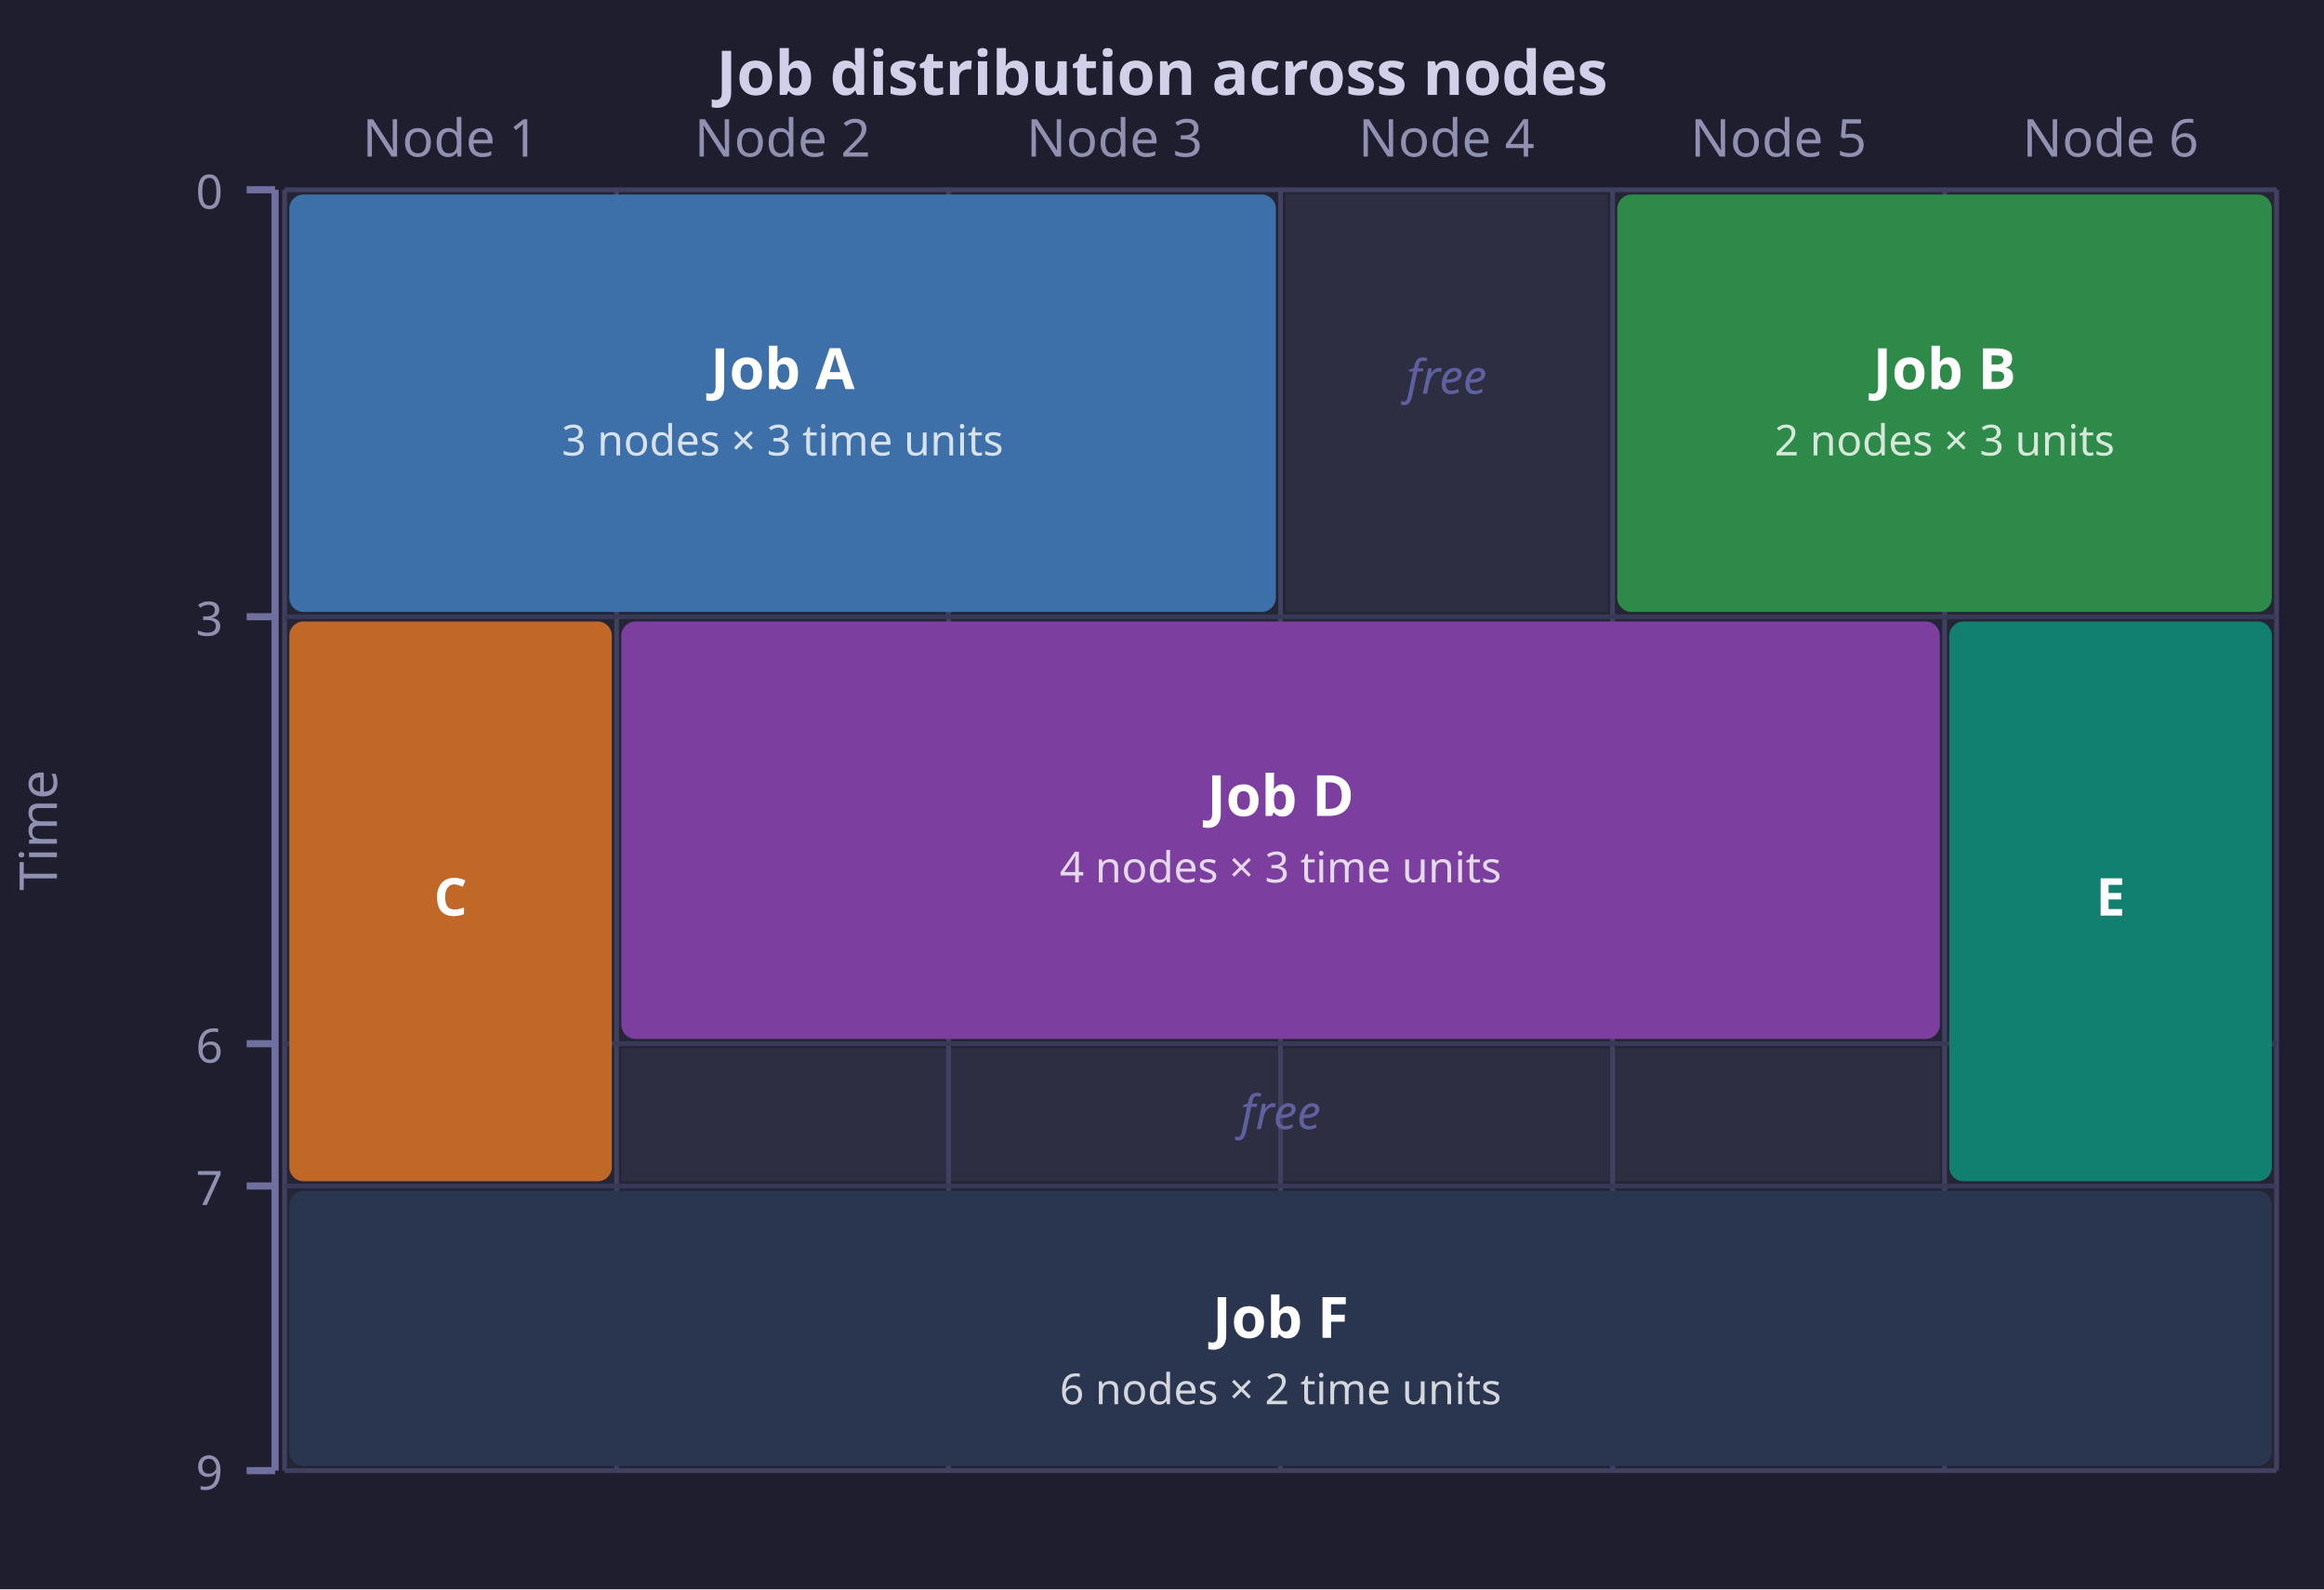
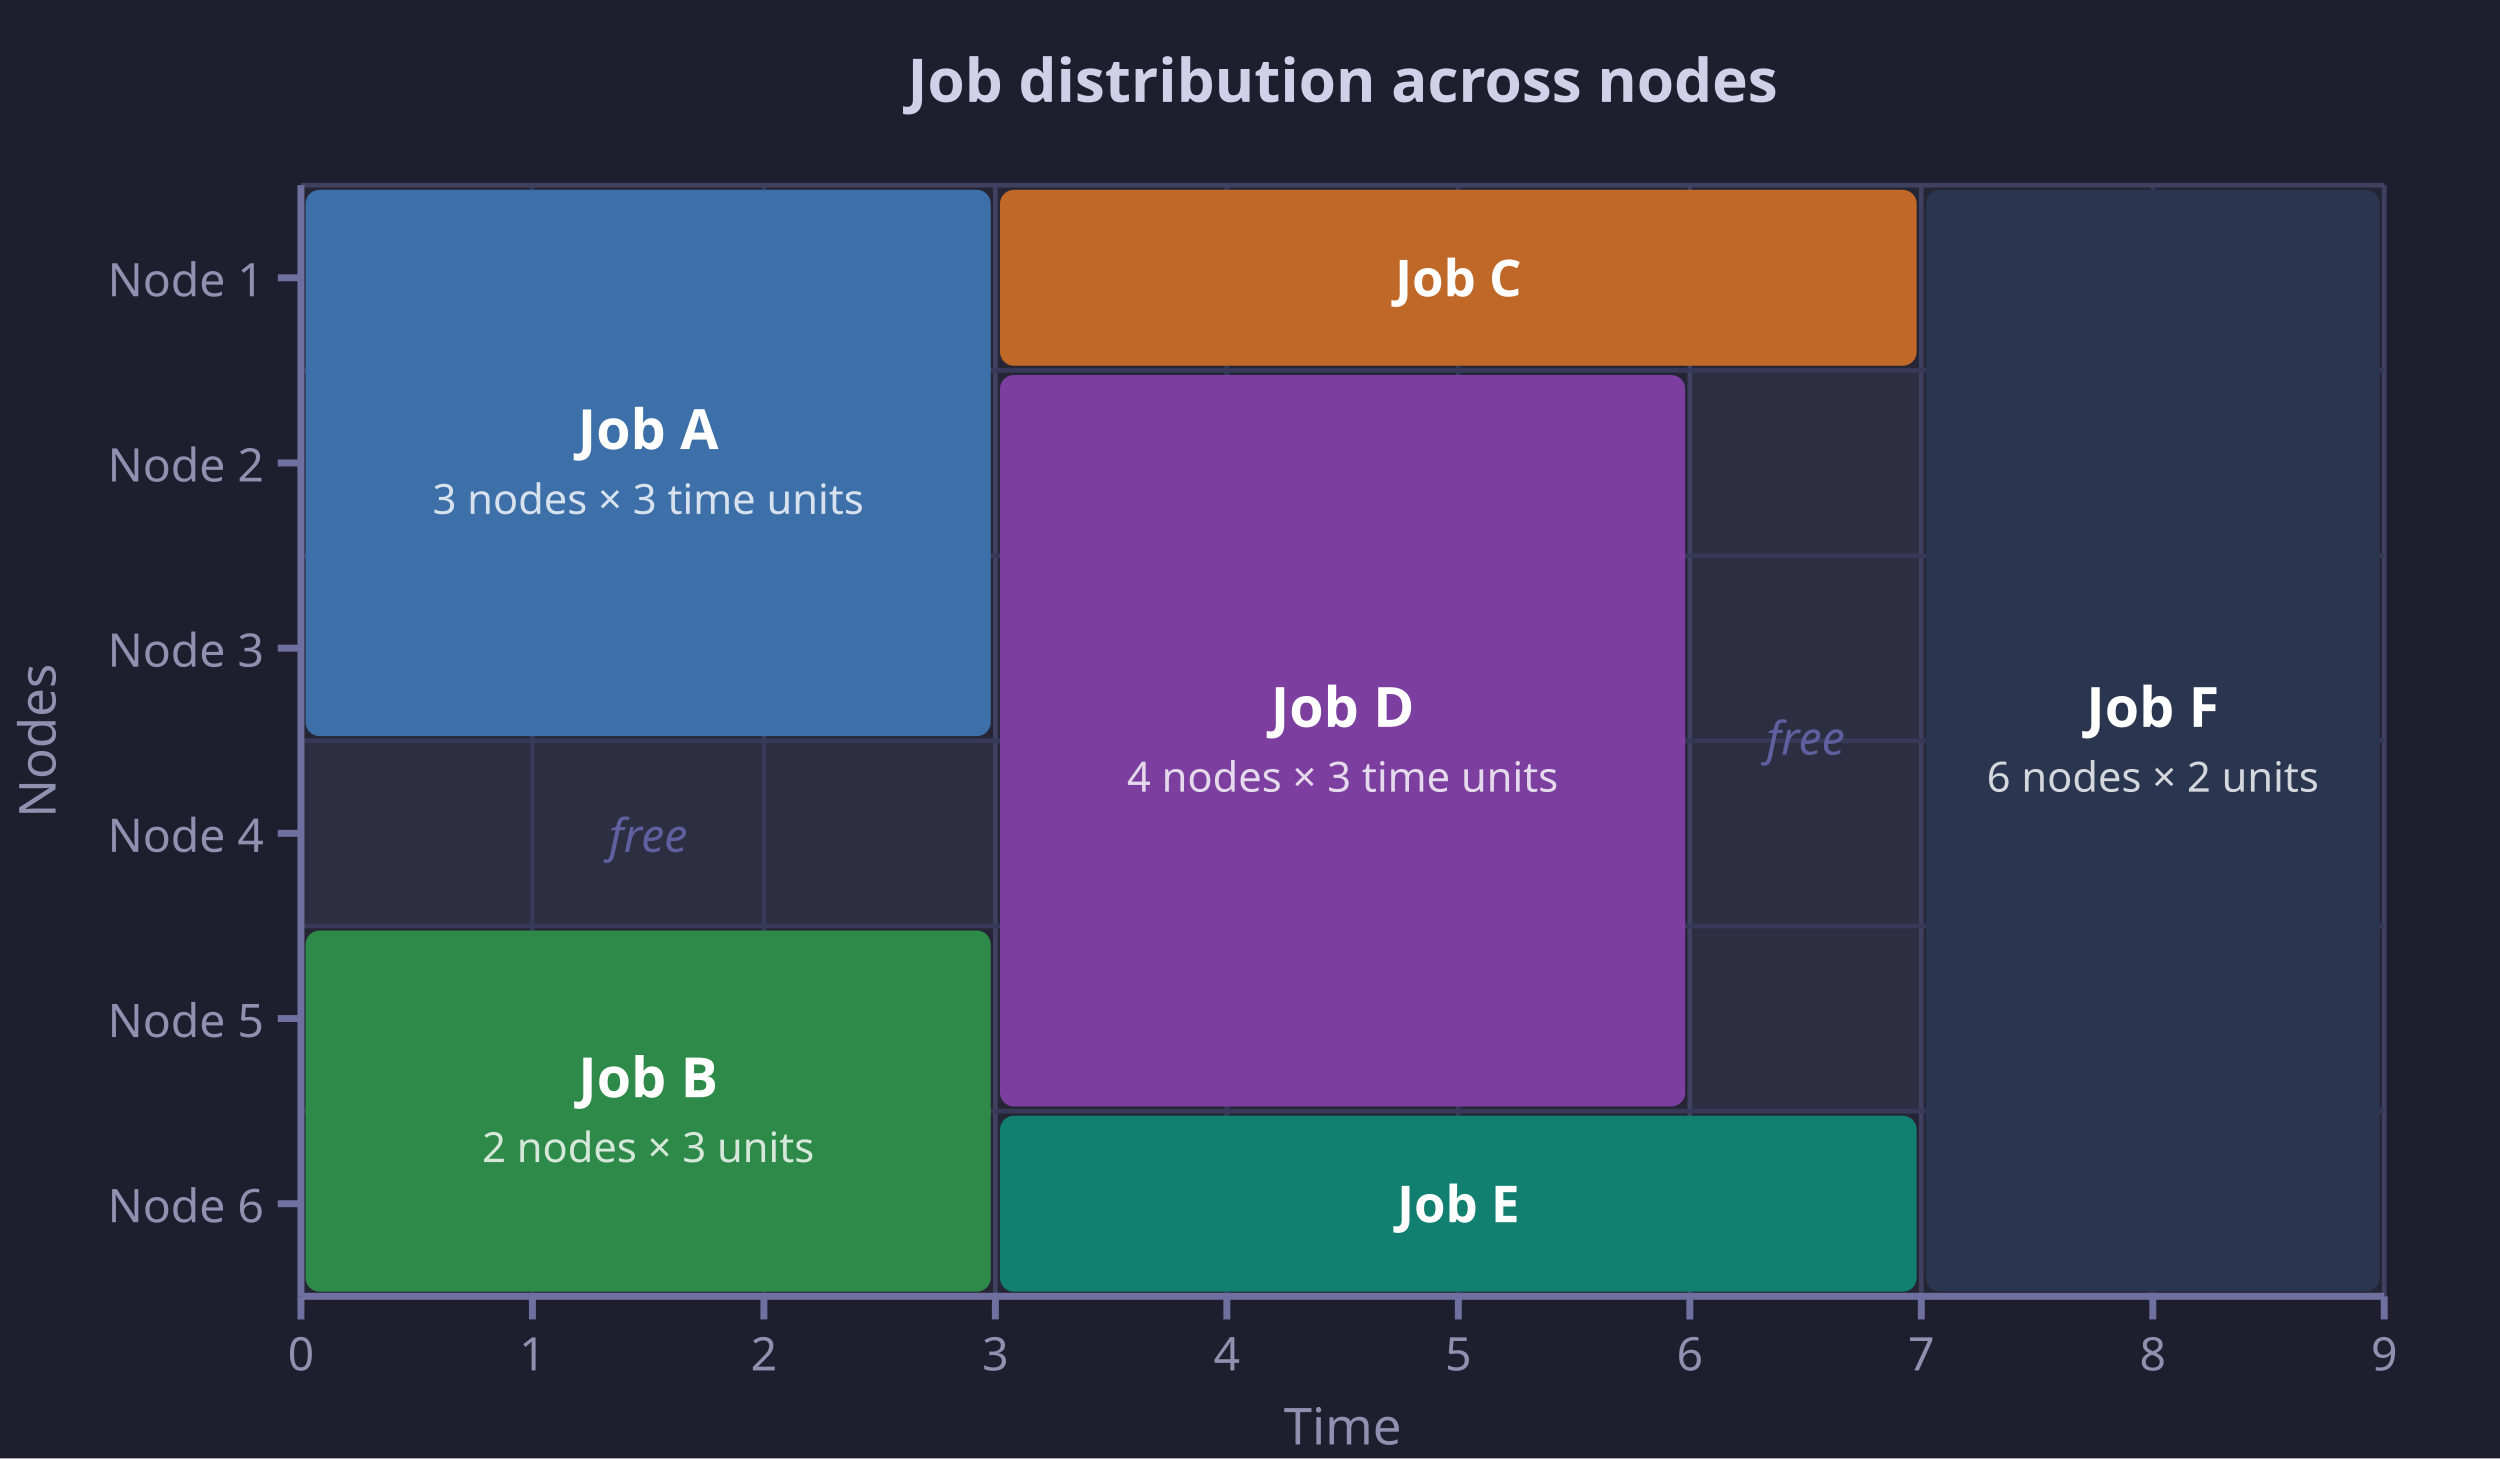
- <svg xmlns="http://www.w3.org/2000/svg" viewBox="0 0 490 335" font-family="sans-serif">
-   <rect width="490" height="335" fill="#1e1e2e" />
-   <rect x="60" y="40" width="420" height="270" fill="#252535" />
-   <rect x="271" y="41" width="68" height="88" fill="#2e2e42" />
-   <rect x="131" y="221" width="278" height="28" fill="#2e2e42" />
-   <text x="245" y="20" text-anchor="middle" font-size="13" font-weight="bold" fill="#d0d0e8">Job distribution across nodes</text>
-   <text x="95" y="33" text-anchor="middle" font-size="11" fill="#9090b0">Node 1</text>
-   <text x="165" y="33" text-anchor="middle" font-size="11" fill="#9090b0">Node 2</text>
-   <text x="235" y="33" text-anchor="middle" font-size="11" fill="#9090b0">Node 3</text>
-   <text x="305" y="33" text-anchor="middle" font-size="11" fill="#9090b0">Node 4</text>
-   <text x="375" y="33" text-anchor="middle" font-size="11" fill="#9090b0">Node 5</text>
-   <text x="445" y="33" text-anchor="middle" font-size="11" fill="#9090b0">Node 6</text>
-   <line x1="60" y1="40" x2="60" y2="310" stroke="#404060" stroke-width="1" />
-   <line x1="130" y1="40" x2="130" y2="310" stroke="#404060" stroke-width="1" />
-   <line x1="200" y1="40" x2="200" y2="310" stroke="#404060" stroke-width="1" />
-   <line x1="270" y1="40" x2="270" y2="310" stroke="#404060" stroke-width="1" />
-   <line x1="340" y1="40" x2="340" y2="310" stroke="#404060" stroke-width="1" />
-   <line x1="410" y1="40" x2="410" y2="310" stroke="#404060" stroke-width="1" />
-   <line x1="480" y1="40" x2="480" y2="310" stroke="#404060" stroke-width="1" />
-   <line x1="60" y1="40" x2="480" y2="40" stroke="#404060" stroke-width="1" />
-   <line x1="60" y1="130" x2="480" y2="130" stroke="#383858" stroke-width="1" />
-   <line x1="60" y1="220" x2="480" y2="220" stroke="#383858" stroke-width="1" />
-   <line x1="60" y1="250" x2="480" y2="250" stroke="#383858" stroke-width="1" />
-   <line x1="60" y1="310" x2="480" y2="310" stroke="#404060" stroke-width="1" />
-   <rect x="61" y="41" width="208" height="88" rx="3" fill="#3d6fa8" />
-   <text x="165" y="82" text-anchor="middle" font-size="12" fill="#ffffff" font-weight="bold">Job A</text>
-   <text x="165" y="96" text-anchor="middle" font-size="9" fill="rgba(255,255,255,0.8)">3 nodes × 3 time units</text>
-   <rect x="341" y="41" width="138" height="88" rx="3" fill="#2e8a48" />
-   <text x="410" y="82" text-anchor="middle" font-size="12" fill="#ffffff" font-weight="bold">Job B</text>
-   <text x="410" y="96" text-anchor="middle" font-size="9" fill="rgba(255,255,255,0.8)">2 nodes × 3 units</text>
-   <rect x="61" y="131" width="68" height="118" rx="3" fill="#c06828" />
-   <text x="95" y="193" text-anchor="middle" font-size="11" fill="#ffffff" font-weight="bold">C</text>
-   <rect x="131" y="131" width="278" height="88" rx="3" fill="#7c3fa0" />
-   <text x="270" y="172" text-anchor="middle" font-size="12" fill="#ffffff" font-weight="bold">Job D</text>
-   <text x="270" y="186" text-anchor="middle" font-size="9" fill="rgba(255,255,255,0.8)">4 nodes × 3 time units</text>
-   <rect x="411" y="131" width="68" height="118" rx="3" fill="#128070" />
-   <text x="445" y="193" text-anchor="middle" font-size="11" fill="#ffffff" font-weight="bold">E</text>
-   <rect x="61" y="251" width="418" height="58" rx="3" fill="#2a3550" />
-   <text x="270" y="282" text-anchor="middle" font-size="12" fill="#ffffff" font-weight="bold">Job F</text>
-   <text x="270" y="296" text-anchor="middle" font-size="9" fill="rgba(255,255,255,0.8)">6 nodes × 2 time units</text>
-   <text x="305" y="83" text-anchor="middle" font-size="10" fill="#6060a0" font-style="italic">free</text>
-   <text x="270" y="238" text-anchor="middle" font-size="10" fill="#6060a0" font-style="italic">free</text>
-   <line x1="58" y1="40" x2="58" y2="310" stroke="#7070a0" stroke-width="1.5" />
-   <line x1="52" y1="40" x2="58" y2="40" stroke="#7070a0" stroke-width="1.5" />
-   <line x1="52" y1="130" x2="58" y2="130" stroke="#7070a0" stroke-width="1.5" />
-   <line x1="52" y1="220" x2="58" y2="220" stroke="#7070a0" stroke-width="1.5" />
-   <line x1="52" y1="250" x2="58" y2="250" stroke="#7070a0" stroke-width="1.5" />
-   <line x1="52" y1="310" x2="58" y2="310" stroke="#7070a0" stroke-width="1.5" />
-   <text x="47" y="44" text-anchor="end" font-size="10" fill="#9090b0">0</text>
-   <text x="47" y="134" text-anchor="end" font-size="10" fill="#9090b0">3</text>
-   <text x="47" y="224" text-anchor="end" font-size="10" fill="#9090b0">6</text>
-   <text x="47" y="254" text-anchor="end" font-size="10" fill="#9090b0">7</text>
-   <text x="47" y="314" text-anchor="end" font-size="10" fill="#9090b0">9</text>
-   <text x="12" y="175" text-anchor="middle" font-size="11" fill="#9090b0" transform="rotate(-90,12,175)">Time</text>
+ <svg xmlns="http://www.w3.org/2000/svg" viewBox="0 0 540 315" font-family="sans-serif">
+   <rect width="540" height="315" fill="#1e1e2e" />
+   <rect x="65" y="40" width="450" height="240" fill="#252535" />
+   <rect x="65" y="160" width="150" height="40" fill="#2e2e42" />
+   <rect x="365" y="80" width="50" height="160" fill="#2e2e42" />
+   <text x="290" y="22" text-anchor="middle" font-size="13" font-weight="bold" fill="#d0d0e8">Job distribution across nodes</text>
+   <line x1="65" y1="40" x2="65" y2="280" stroke="#404060" stroke-width="1" />
+   <line x1="115" y1="40" x2="115" y2="280" stroke="#383858" stroke-width="1" />
+   <line x1="165" y1="40" x2="165" y2="280" stroke="#383858" stroke-width="1" />
+   <line x1="215" y1="40" x2="215" y2="280" stroke="#404060" stroke-width="1" />
+   <line x1="265" y1="40" x2="265" y2="280" stroke="#383858" stroke-width="1" />
+   <line x1="315" y1="40" x2="315" y2="280" stroke="#383858" stroke-width="1" />
+   <line x1="365" y1="40" x2="365" y2="280" stroke="#404060" stroke-width="1" />
+   <line x1="415" y1="40" x2="415" y2="280" stroke="#404060" stroke-width="1" />
+   <line x1="465" y1="40" x2="465" y2="280" stroke="#383858" stroke-width="1" />
+   <line x1="515" y1="40" x2="515" y2="280" stroke="#404060" stroke-width="1" />
+   <line x1="65" y1="40" x2="515" y2="40" stroke="#404060" stroke-width="1" />
+   <line x1="65" y1="80" x2="515" y2="80" stroke="#383858" stroke-width="1" />
+   <line x1="65" y1="120" x2="515" y2="120" stroke="#383858" stroke-width="1" />
+   <line x1="65" y1="160" x2="515" y2="160" stroke="#383858" stroke-width="1" />
+   <line x1="65" y1="200" x2="515" y2="200" stroke="#383858" stroke-width="1" />
+   <line x1="65" y1="240" x2="515" y2="240" stroke="#383858" stroke-width="1" />
+   <line x1="65" y1="280" x2="515" y2="280" stroke="#404060" stroke-width="1" />
+   <rect x="66" y="41" width="148" height="118" rx="3" fill="#3d6fa8" />
+   <text x="140" y="97" text-anchor="middle" font-size="12" fill="#ffffff" font-weight="bold">Job A</text>
+   <text x="140" y="111" text-anchor="middle" font-size="9" fill="rgba(255,255,255,0.8)">3 nodes × 3 time units</text>
+   <rect x="66" y="201" width="148" height="78" rx="3" fill="#2e8a48" />
+   <text x="140" y="237" text-anchor="middle" font-size="12" fill="#ffffff" font-weight="bold">Job B</text>
+   <text x="140" y="251" text-anchor="middle" font-size="9" fill="rgba(255,255,255,0.8)">2 nodes × 3 units</text>
+   <rect x="216" y="41" width="198" height="38" rx="3" fill="#c06828" />
+   <text x="315" y="64" text-anchor="middle" font-size="11" fill="#ffffff" font-weight="bold">Job C</text>
+   <rect x="216" y="81" width="148" height="158" rx="3" fill="#7c3fa0" />
+   <text x="290" y="157" text-anchor="middle" font-size="12" fill="#ffffff" font-weight="bold">Job D</text>
+   <text x="290" y="171" text-anchor="middle" font-size="9" fill="rgba(255,255,255,0.8)">4 nodes × 3 time units</text>
+   <rect x="216" y="241" width="198" height="38" rx="3" fill="#128070" />
+   <text x="315" y="264" text-anchor="middle" font-size="11" fill="#ffffff" font-weight="bold">Job E</text>
+   <rect x="416" y="41" width="98" height="238" rx="3" fill="#2a3550" />
+   <text x="465" y="157" text-anchor="middle" font-size="12" fill="#ffffff" font-weight="bold">Job F</text>
+   <text x="465" y="171" text-anchor="middle" font-size="9" fill="rgba(255,255,255,0.8)">6 nodes × 2 units</text>
+   <text x="140" y="184" text-anchor="middle" font-size="10" fill="#6060a0" font-style="italic">free</text>
+   <text x="390" y="163" text-anchor="middle" font-size="10" fill="#6060a0" font-style="italic">free</text>
+   <line x1="65" y1="40" x2="65" y2="280" stroke="#7070a0" stroke-width="1.5" />
+   <line x1="60" y1="60" x2="65" y2="60" stroke="#7070a0" stroke-width="1.5" />
+   <line x1="60" y1="100" x2="65" y2="100" stroke="#7070a0" stroke-width="1.5" />
+   <line x1="60" y1="140" x2="65" y2="140" stroke="#7070a0" stroke-width="1.5" />
+   <line x1="60" y1="180" x2="65" y2="180" stroke="#7070a0" stroke-width="1.5" />
+   <line x1="60" y1="220" x2="65" y2="220" stroke="#7070a0" stroke-width="1.5" />
+   <line x1="60" y1="260" x2="65" y2="260" stroke="#7070a0" stroke-width="1.5" />
+   <text x="57" y="64" text-anchor="end" font-size="10" fill="#9090b0">Node 1</text>
+   <text x="57" y="104" text-anchor="end" font-size="10" fill="#9090b0">Node 2</text>
+   <text x="57" y="144" text-anchor="end" font-size="10" fill="#9090b0">Node 3</text>
+   <text x="57" y="184" text-anchor="end" font-size="10" fill="#9090b0">Node 4</text>
+   <text x="57" y="224" text-anchor="end" font-size="10" fill="#9090b0">Node 5</text>
+   <text x="57" y="264" text-anchor="end" font-size="10" fill="#9090b0">Node 6</text>
+   <text x="12" y="160" text-anchor="middle" font-size="11" fill="#9090b0" transform="rotate(-90,12,160)">Nodes</text>
+   <line x1="65" y1="280" x2="515" y2="280" stroke="#7070a0" stroke-width="1.5" />
+   <line x1="65" y1="280" x2="65" y2="285" stroke="#7070a0" stroke-width="1.5" />
+   <line x1="115" y1="280" x2="115" y2="285" stroke="#7070a0" stroke-width="1.5" />
+   <line x1="165" y1="280" x2="165" y2="285" stroke="#7070a0" stroke-width="1.5" />
+   <line x1="215" y1="280" x2="215" y2="285" stroke="#7070a0" stroke-width="1.5" />
+   <line x1="265" y1="280" x2="265" y2="285" stroke="#7070a0" stroke-width="1.5" />
+   <line x1="315" y1="280" x2="315" y2="285" stroke="#7070a0" stroke-width="1.5" />
+   <line x1="365" y1="280" x2="365" y2="285" stroke="#7070a0" stroke-width="1.5" />
+   <line x1="415" y1="280" x2="415" y2="285" stroke="#7070a0" stroke-width="1.5" />
+   <line x1="465" y1="280" x2="465" y2="285" stroke="#7070a0" stroke-width="1.5" />
+   <line x1="515" y1="280" x2="515" y2="285" stroke="#7070a0" stroke-width="1.5" />
+   <text x="65" y="296" text-anchor="middle" font-size="10" fill="#9090b0">0</text>
+   <text x="115" y="296" text-anchor="middle" font-size="10" fill="#9090b0">1</text>
+   <text x="165" y="296" text-anchor="middle" font-size="10" fill="#9090b0">2</text>
+   <text x="215" y="296" text-anchor="middle" font-size="10" fill="#9090b0">3</text>
+   <text x="265" y="296" text-anchor="middle" font-size="10" fill="#9090b0">4</text>
+   <text x="315" y="296" text-anchor="middle" font-size="10" fill="#9090b0">5</text>
+   <text x="365" y="296" text-anchor="middle" font-size="10" fill="#9090b0">6</text>
+   <text x="415" y="296" text-anchor="middle" font-size="10" fill="#9090b0">7</text>
+   <text x="465" y="296" text-anchor="middle" font-size="10" fill="#9090b0">8</text>
+   <text x="515" y="296" text-anchor="middle" font-size="10" fill="#9090b0">9</text>
+   <text x="290" y="312" text-anchor="middle" font-size="11" fill="#9090b0">Time</text>
</svg>
